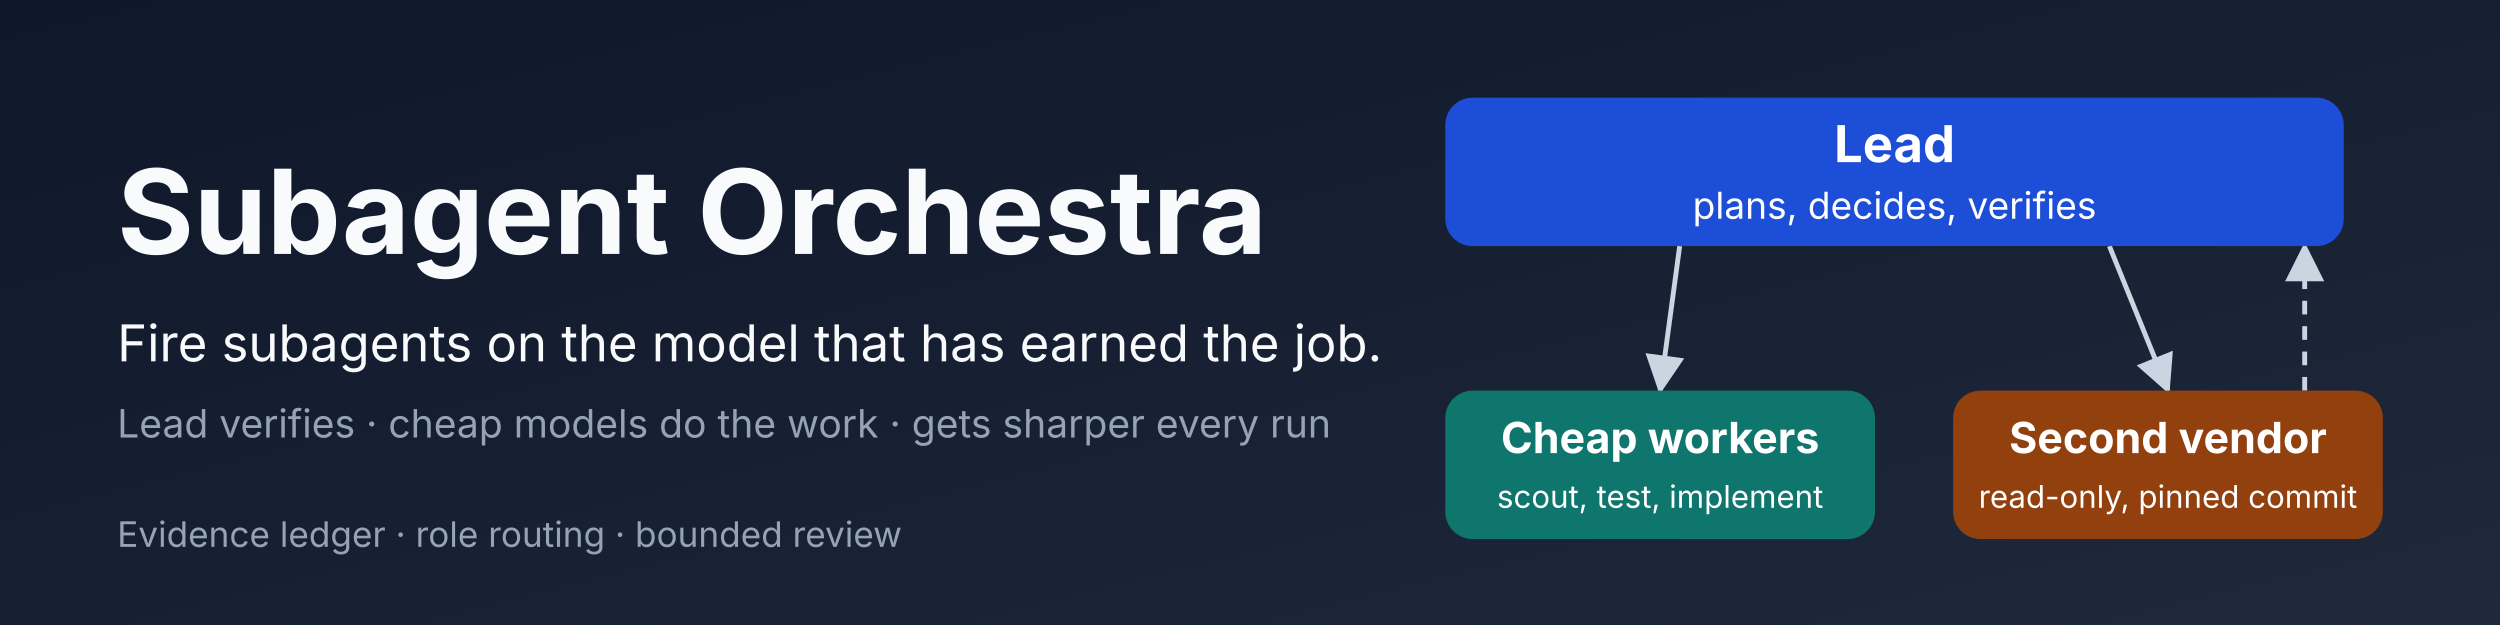
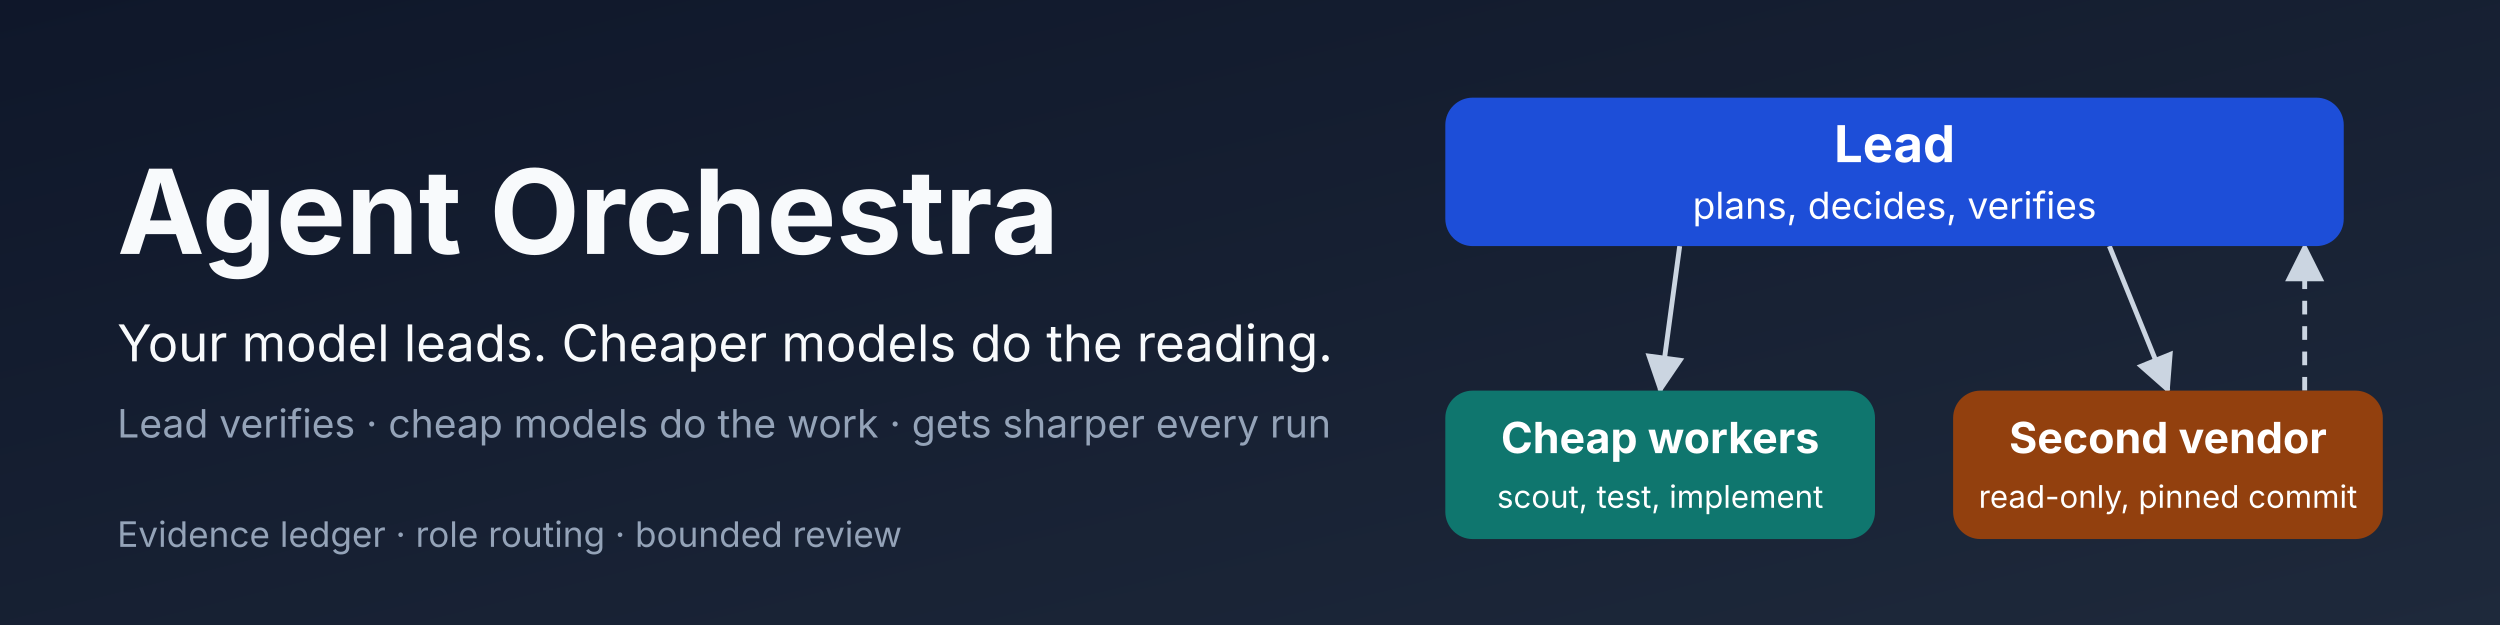
<svg xmlns="http://www.w3.org/2000/svg" width="1280" height="320" viewBox="0 0 1280 320" role="img" aria-labelledby="banner-title banner-desc">
  <defs>
    <linearGradient id="bg" x1="0" y1="0" x2="1" y2="1">
      <stop offset="0" stop-color="#0F172A" />
      <stop offset="1" stop-color="#1E293B" />
    </linearGradient>
    <marker id="arrow" viewBox="0 0 10 10" refX="9" refY="5" markerWidth="8" markerHeight="8" orient="auto-start-reverse">
      <path d="M 0 0 L 10 5 L 0 10 z" fill="#CBD5E1" />
    </marker>
  </defs>
  <rect width="1280" height="320" fill="url(#bg)" />
  <g font-family="Segoe UI, Inter, Arial, sans-serif">
-     <text x="60" y="130" font-size="60" font-weight="700" fill="#F8FAFC">Subagent Orchestra</text>
-     <text x="60" y="185" font-size="26" fill="#F8FAFC">Fire subagents on the model that has earned the job.</text>
+     <text x="60" y="130" font-size="60" font-weight="700" fill="#F8FAFC">Agent Orchestra</text>
+     <text x="60" y="185" font-size="26" fill="#F8FAFC">Your model leads. Cheaper models do the reading.</text>
    <text x="60" y="224" font-size="20" fill="#94A3B8">Lead verifies · cheap models do the work · gets sharper every run</text>
    <text x="60" y="280" font-size="18" fill="#94A3B8">Evidence ledger  ·  role routing  ·  bounded review</text>
  </g>
  <g stroke="#CBD5E1" stroke-width="2.5" fill="none">
    <line x1="860" y1="126" x2="850" y2="200" marker-end="url(#arrow)" />
    <line x1="1080" y1="126" x2="1110" y2="200" marker-end="url(#arrow)" />
    <line x1="1180" y1="200" x2="1180" y2="126" stroke-dasharray="7 6" marker-end="url(#arrow)" />
  </g>
  <g font-family="Segoe UI, Inter, Arial, sans-serif" text-anchor="middle">
    <rect x="740" y="50" width="460" height="76" rx="14" fill="#1D4ED8" />
    <text x="970" y="83" font-size="26" font-weight="700" fill="#FFFFFF">Lead</text>
    <text x="970" y="112" font-size="19" fill="#FFFFFF">plans, decides, verifies</text>
    <rect x="740" y="200" width="220" height="76" rx="14" fill="#0F766E" />
    <text x="850" y="232" font-size="22" font-weight="700" fill="#FFFFFF">Cheap workers</text>
    <text x="850" y="260" font-size="16" fill="#FFFFFF">scout, test, implement</text>
    <rect x="1000" y="200" width="220" height="76" rx="14" fill="#92400E" />
    <text x="1110" y="232" font-size="22" font-weight="700" fill="#FFFFFF">Second vendor</text>
    <text x="1110" y="260" font-size="16" fill="#FFFFFF">read-only, pinned commit</text>
  </g>
</svg>
